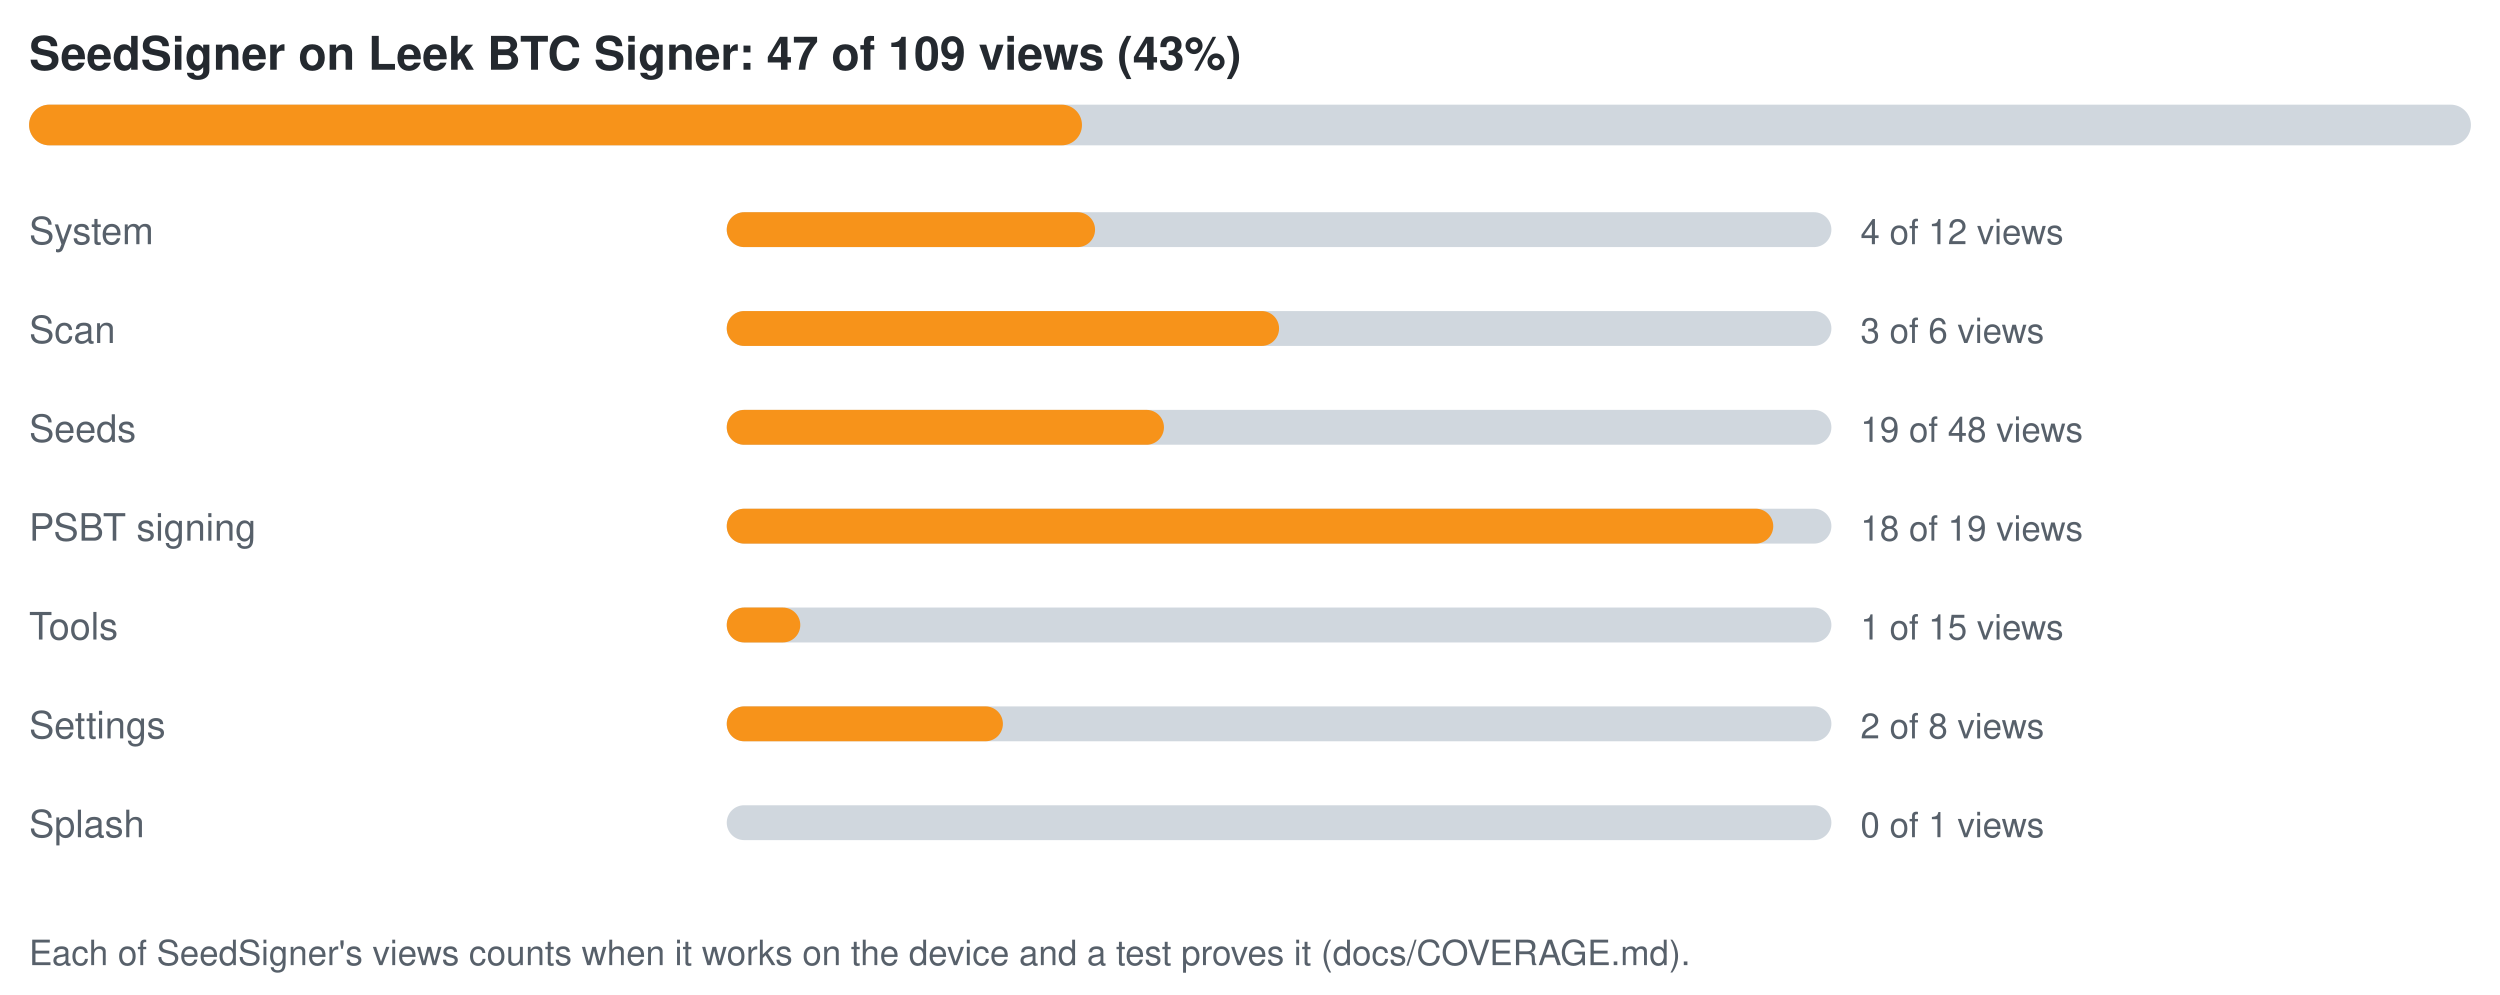
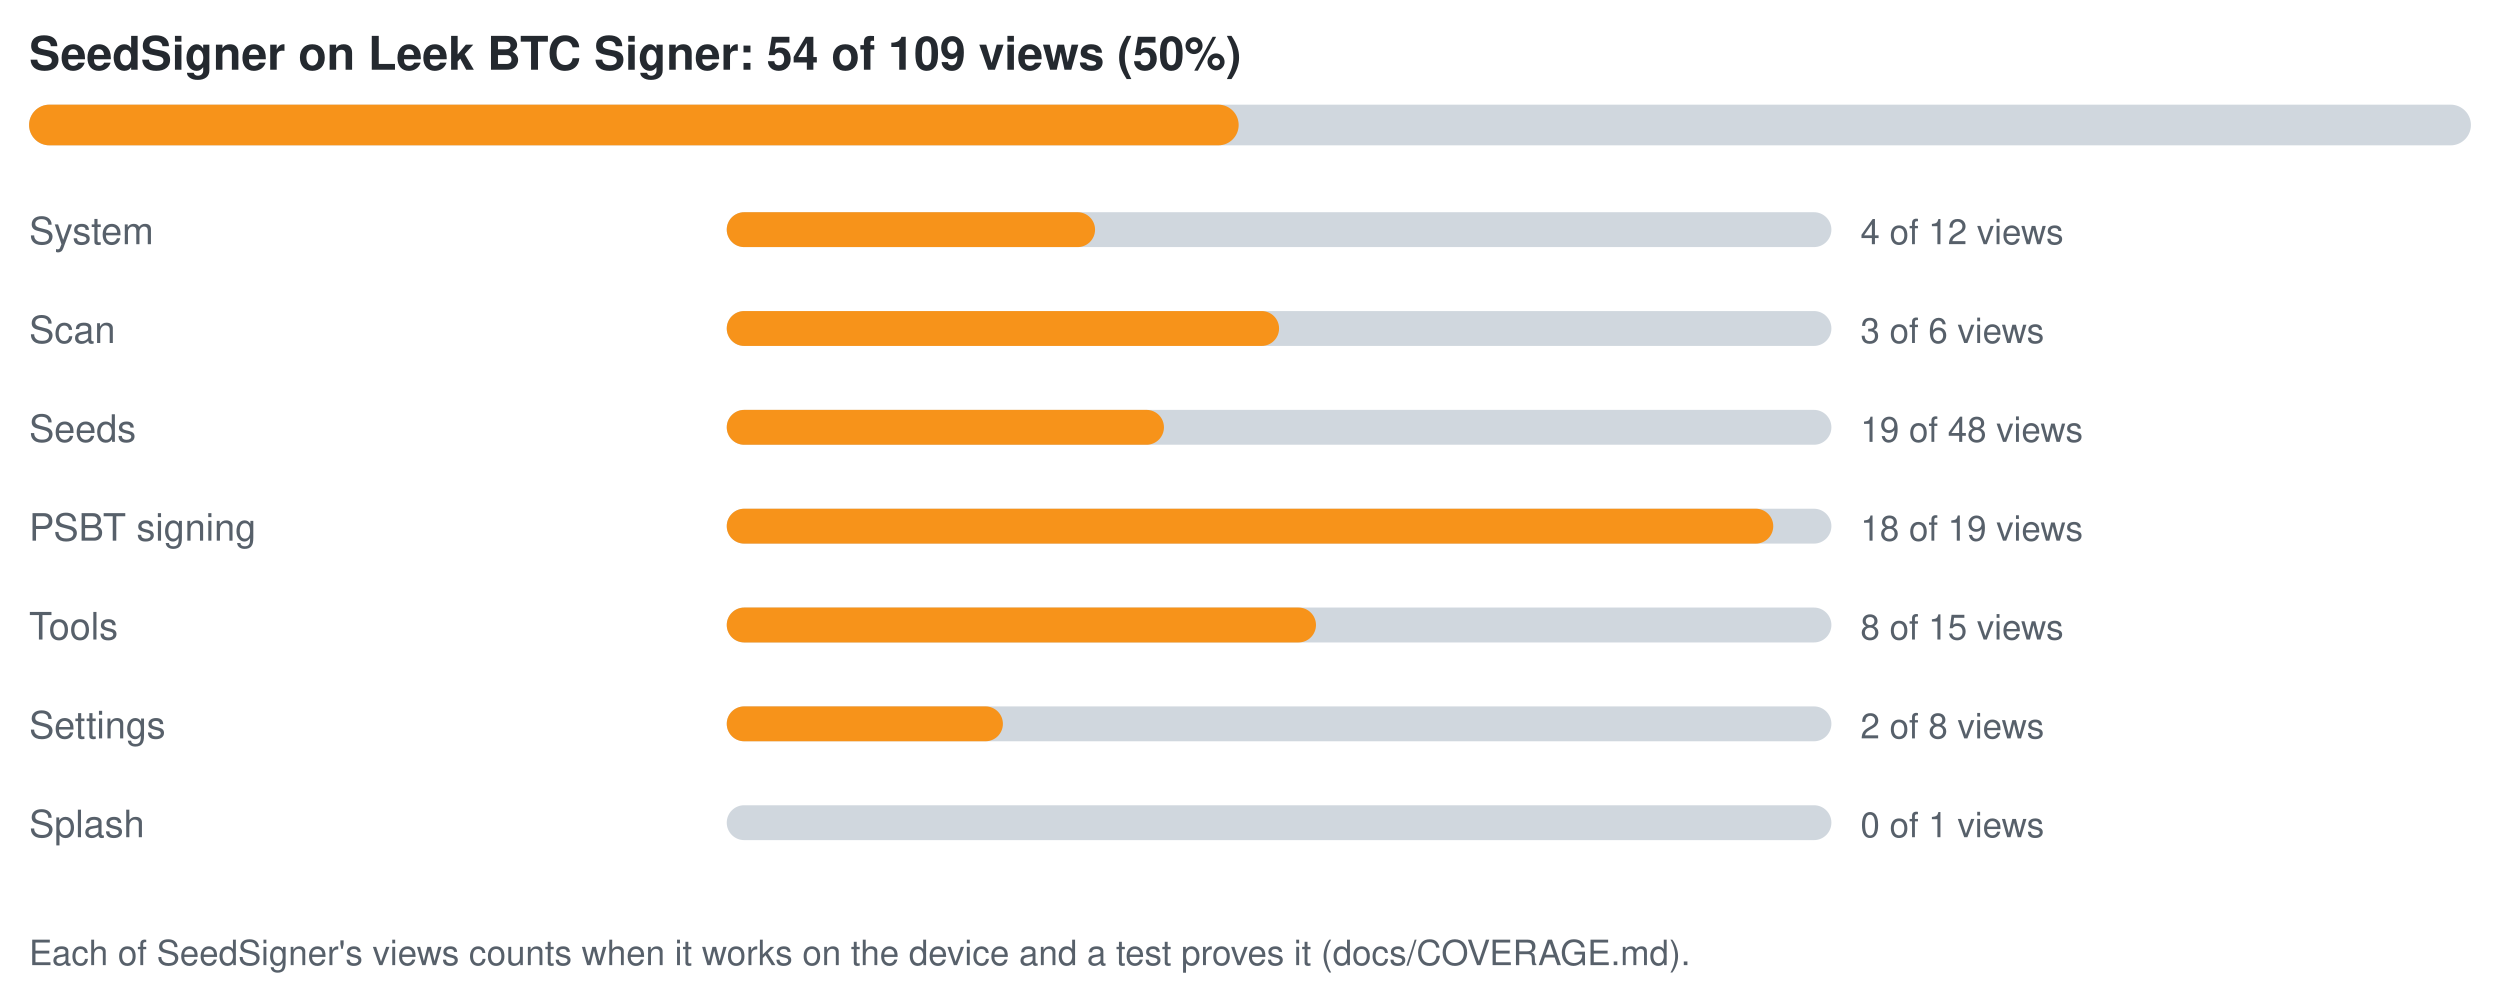
<svg xmlns="http://www.w3.org/2000/svg" width="860" height="342" viewBox="0 0 860 342" font-family="-apple-system,Segoe UI,Helvetica,Arial,sans-serif">
  <style>.t{fill:#57606a;font-size:13px}.h{fill:#24292f;font-size:16px;font-weight:600}.n{fill:#57606a;font-size:12px}.track{fill:#d0d7de}.done{fill:#f7931a}@media (prefers-color-scheme:dark){.t,.n{fill:#9198a1}.h{fill:#e6edf3}.track{fill:#30363d}}</style>
-   <text class="h" x="10" y="24">SeedSigner on Leek BTC Signer: 47 of 109 views (43%)</text>
+   <text class="h" x="10" y="24">SeedSigner on Leek BTC Signer: 54 of 109 views (50%)</text>
  <rect class="track" x="10" y="36" width="840" height="14" rx="7" />
-   <rect class="done" x="10" y="36" width="362.2" height="14" rx="7" />
+   <rect class="done" x="10" y="36" width="416.1" height="14" rx="7" />
  <text class="t" x="10" y="84">System</text>
  <rect class="track" x="250" y="73" width="380" height="12" rx="6" />
  <rect class="done" x="250" y="73" width="126.7" height="12" rx="6" />
  <text class="n" x="640" y="84">4 of 12 views</text>
  <text class="t" x="10" y="118">Scan</text>
  <rect class="track" x="250" y="107" width="380" height="12" rx="6" />
  <rect class="done" x="250" y="107" width="190.0" height="12" rx="6" />
  <text class="n" x="640" y="118">3 of 6 views</text>
  <text class="t" x="10" y="152">Seeds</text>
  <rect class="track" x="250" y="141" width="380" height="12" rx="6" />
  <rect class="done" x="250" y="141" width="150.4" height="12" rx="6" />
  <text class="n" x="640" y="152">19 of 48 views</text>
  <text class="t" x="10" y="186">PSBT signing</text>
  <rect class="track" x="250" y="175" width="380" height="12" rx="6" />
  <rect class="done" x="250" y="175" width="360.0" height="12" rx="6" />
  <text class="n" x="640" y="186">18 of 19 views</text>
  <text class="t" x="10" y="220">Tools</text>
  <rect class="track" x="250" y="209" width="380" height="12" rx="6" />
-   <rect class="done" x="250" y="209" width="25.3" height="12" rx="6" />
-   <text class="n" x="640" y="220">1 of 15 views</text>
+   <rect class="done" x="250" y="209" width="202.7" height="12" rx="6" />
+   <text class="n" x="640" y="220">8 of 15 views</text>
  <text class="t" x="10" y="254">Settings</text>
  <rect class="track" x="250" y="243" width="380" height="12" rx="6" />
  <rect class="done" x="250" y="243" width="95.0" height="12" rx="6" />
  <text class="n" x="640" y="254">2 of 8 views</text>
  <text class="t" x="10" y="288">Splash</text>
  <rect class="track" x="250" y="277" width="380" height="12" rx="6" />
  <text class="n" x="640" y="288">0 of 1 views</text>
  <text class="n" x="10" y="332">Each of SeedSigner's views counts when it works on the device and a test proves it (docs/COVERAGE.md).</text>
</svg>
